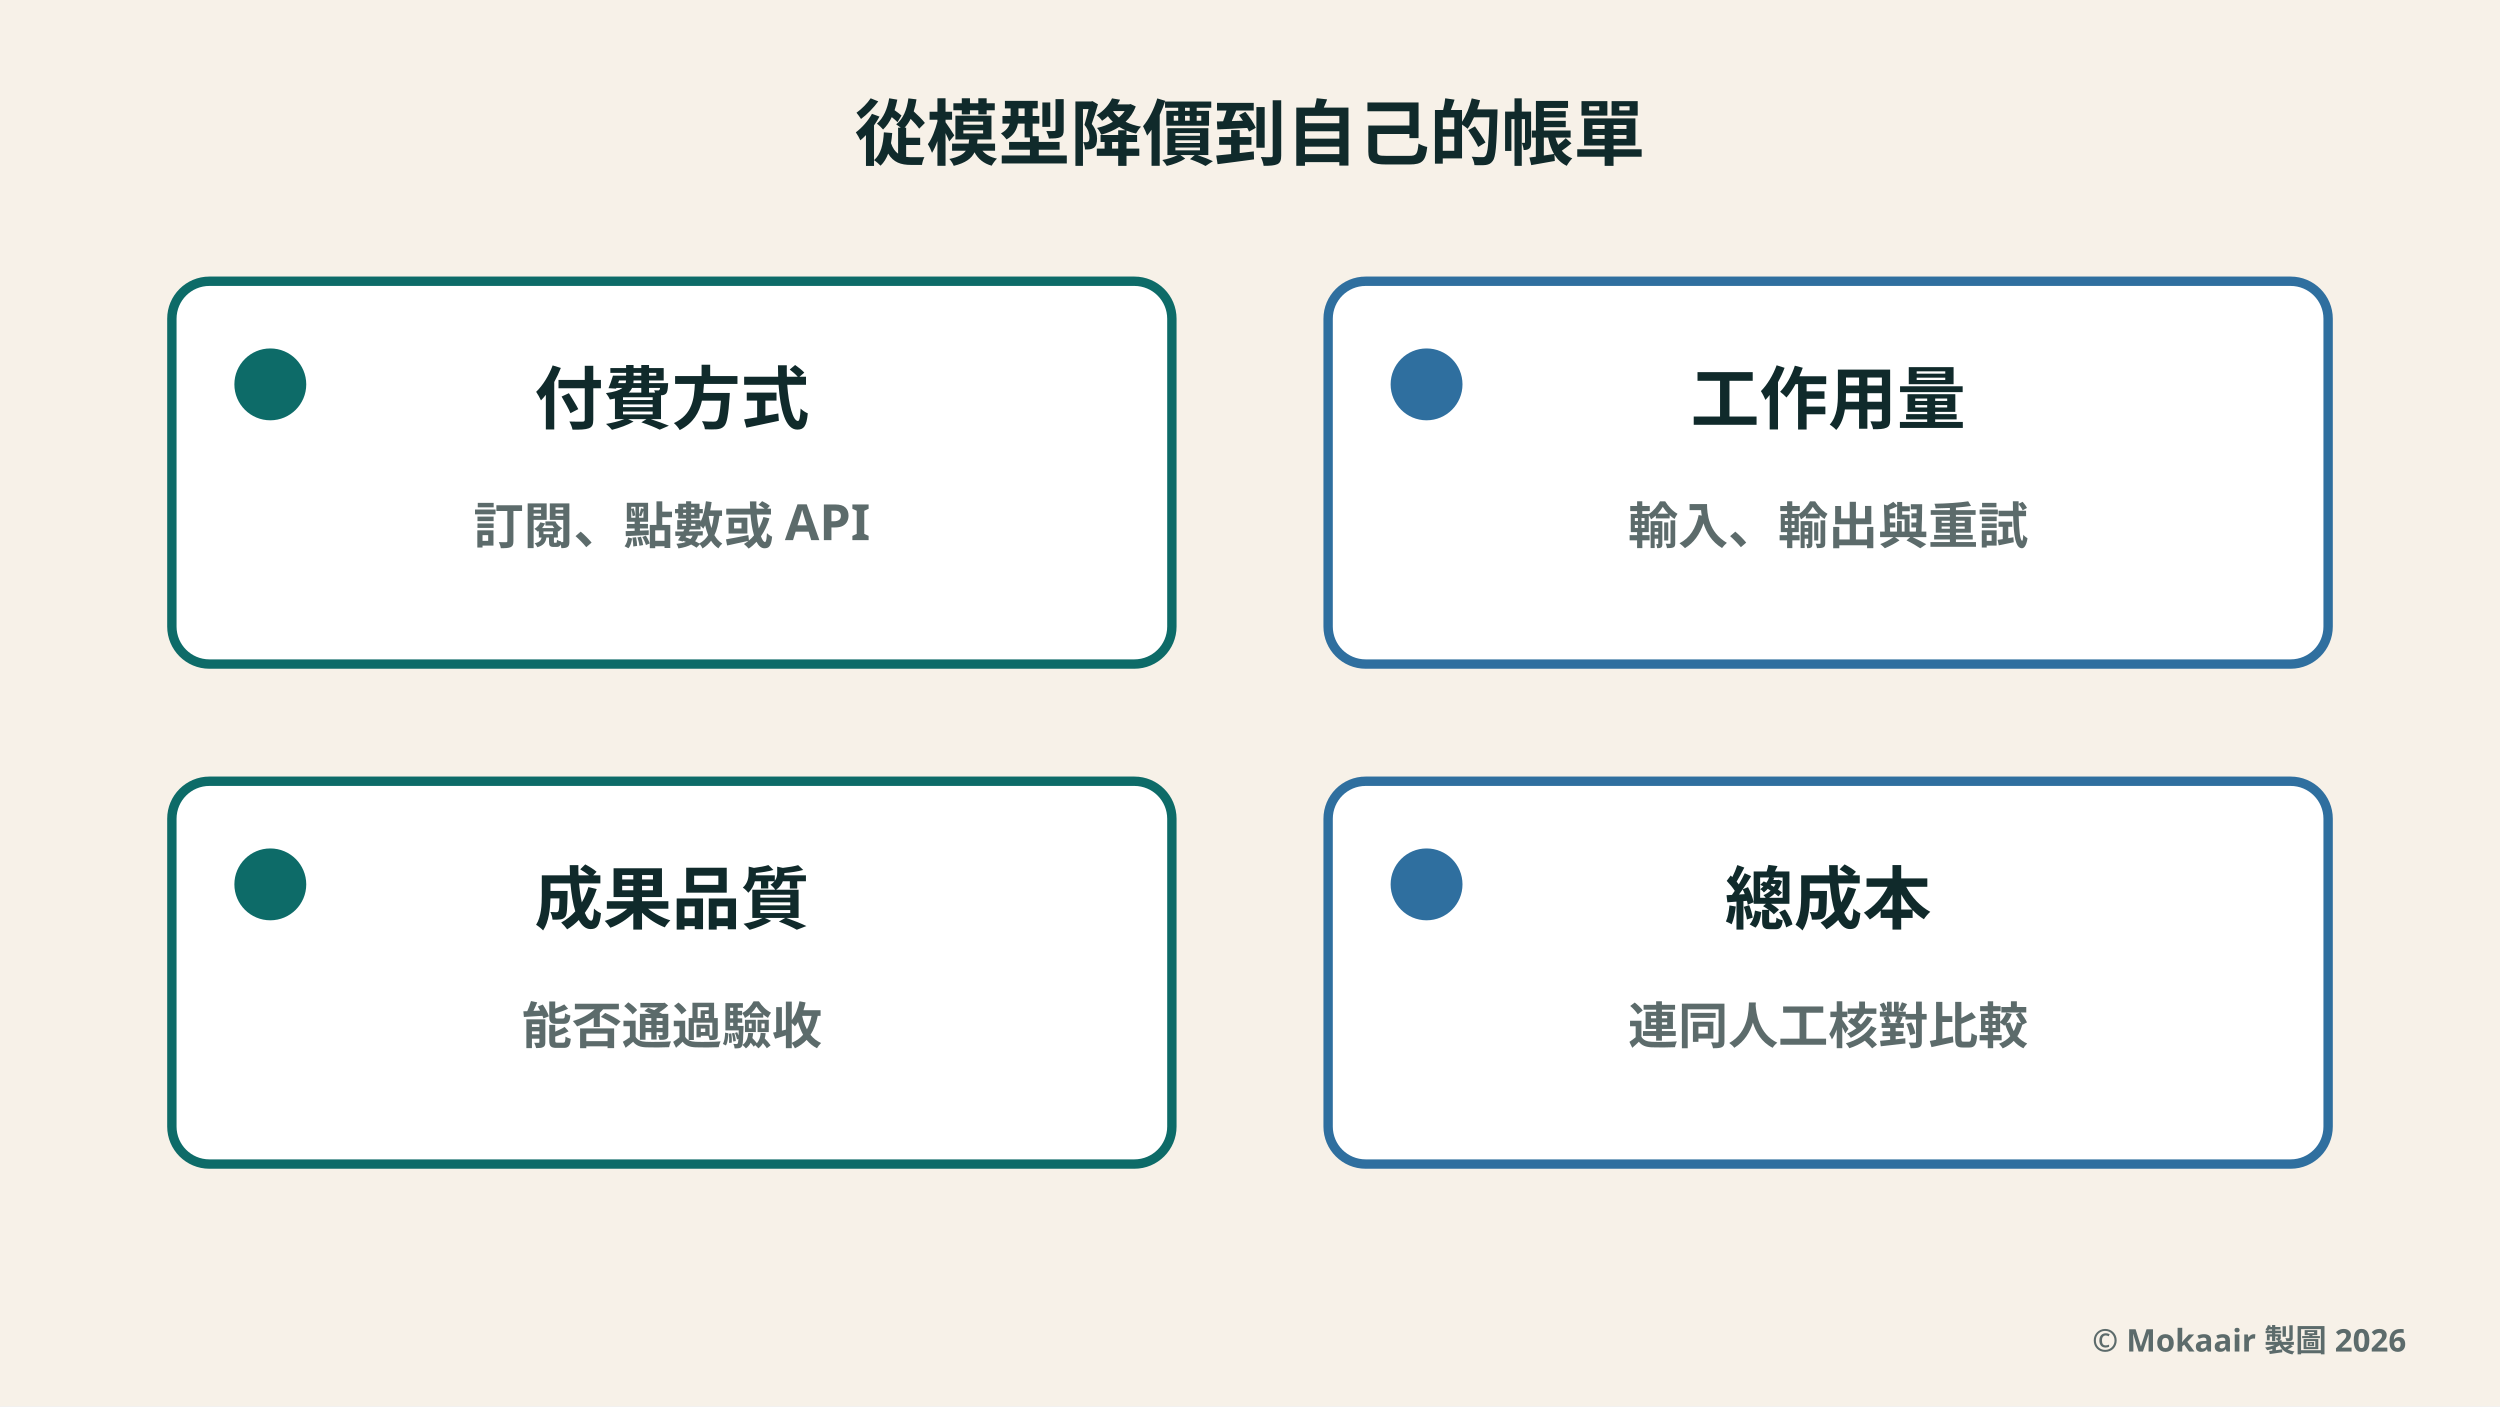
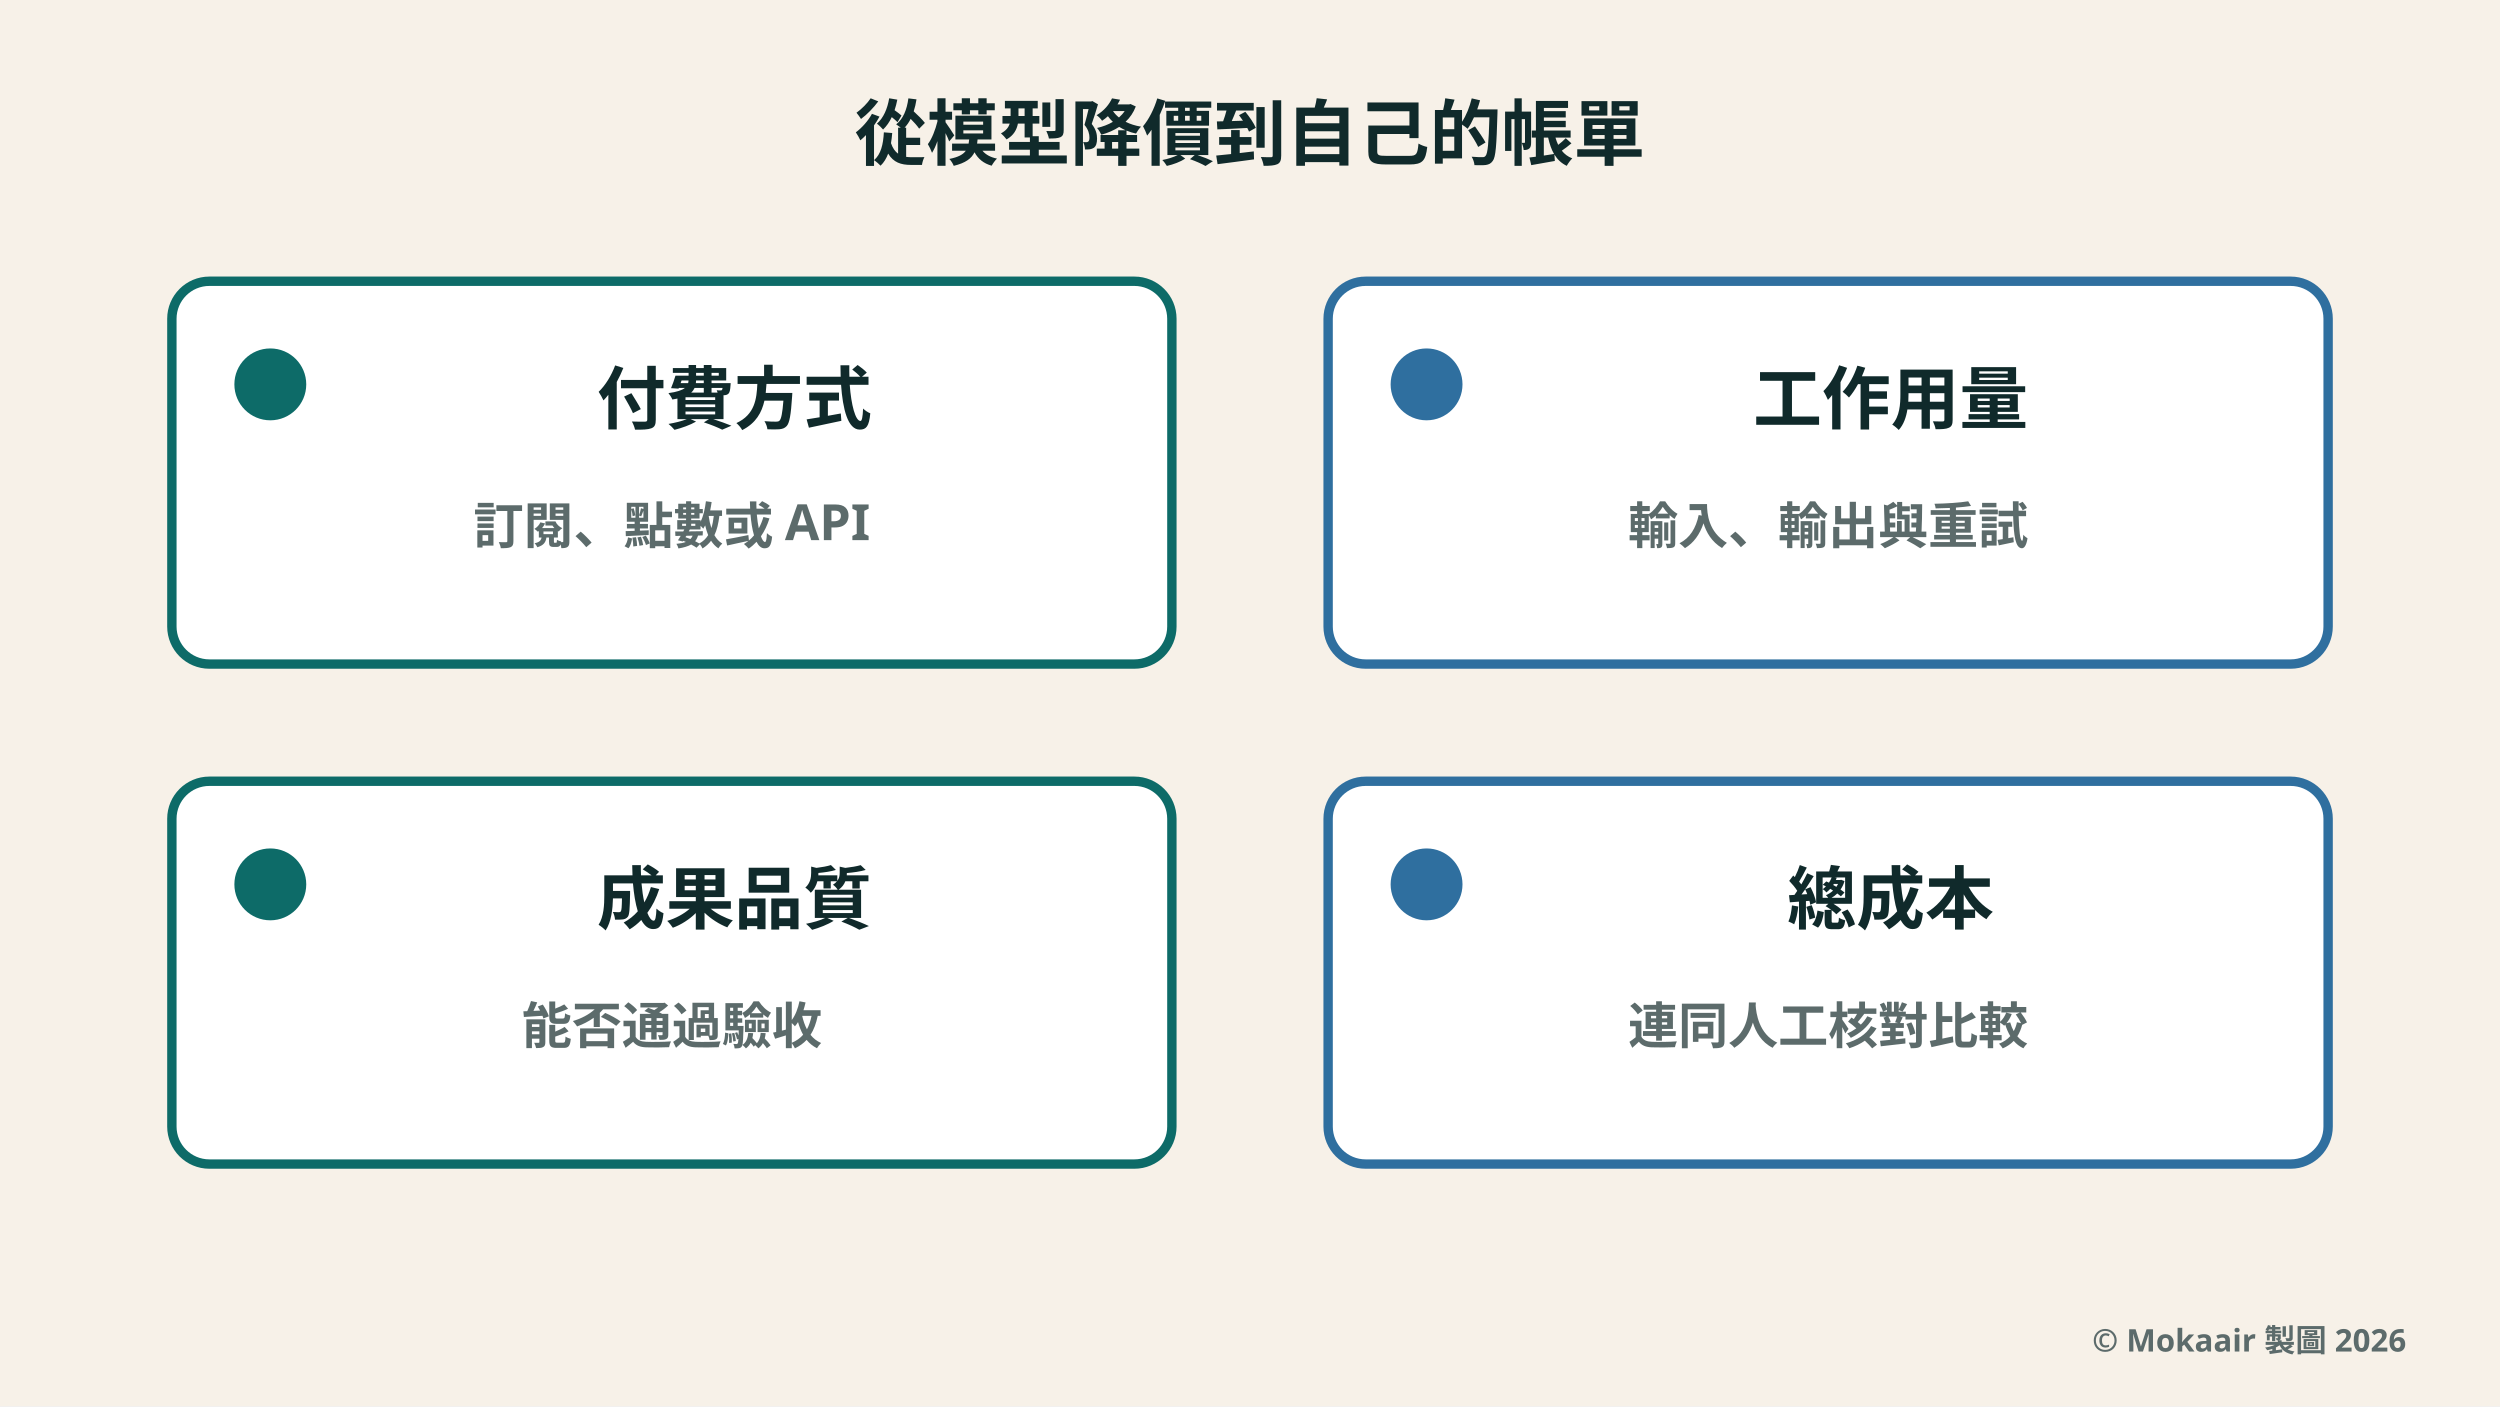
<svg xmlns="http://www.w3.org/2000/svg" viewBox="0 0 1600 900" width="1600" height="900" role="img" aria-labelledby="title desc" font-family="'Microsoft JhengHei','Noto Sans TC',sans-serif">
  <rect width="1600" height="900" fill="#F7F1E8" />
  <text x="800" y="102" font-size="46" font-weight="600" fill="#102A2B" text-anchor="middle">從模型降價到自己的帳單</text>
  <rect x="110" y="180" width="640" height="245" rx="24" fill="#FFFFFF" stroke="#0D6B68" stroke-width="6" />
  <circle cx="173" cy="246" r="23" fill="#0D6B68" stroke="none" stroke-width="6" />
-   <text x="430" y="271" font-size="44" font-weight="600" fill="#102A2B" text-anchor="middle">付費方式</text>
+   <text x="470" y="271" font-size="44" font-weight="600" fill="#102A2B" text-anchor="middle">付費方式</text>
  <text x="430" y="348" font-size="32" font-weight="600" fill="#5C6B6B" text-anchor="middle">訂閱、點數或 API</text>
  <rect x="850" y="180" width="640" height="245" rx="24" fill="#FFFFFF" stroke="#2F6F9F" stroke-width="6" />
  <circle cx="913" cy="246" r="23" fill="#2F6F9F" stroke="none" stroke-width="6" />
-   <text x="1170" y="271" font-size="44" font-weight="600" fill="#102A2B" text-anchor="middle">工作用量</text>
+   <text x="1210" y="271" font-size="44" font-weight="600" fill="#102A2B" text-anchor="middle">工作用量</text>
  <text x="1170" y="348" font-size="32" font-weight="600" fill="#5C6B6B" text-anchor="middle">輸入、輸出與重試</text>
  <rect x="110" y="500" width="640" height="245" rx="24" fill="#FFFFFF" stroke="#0D6B68" stroke-width="6" />
  <circle cx="173" cy="566" r="23" fill="#0D6B68" stroke="none" stroke-width="6" />
-   <text x="430" y="591" font-size="44" font-weight="600" fill="#102A2B" text-anchor="middle">成果品質</text>
+   <text x="470" y="591" font-size="44" font-weight="600" fill="#102A2B" text-anchor="middle">成果品質</text>
  <text x="430" y="668" font-size="32" font-weight="600" fill="#5C6B6B" text-anchor="middle">能否通過驗收</text>
  <rect x="850" y="500" width="640" height="245" rx="24" fill="#FFFFFF" stroke="#2F6F9F" stroke-width="6" />
  <circle cx="913" cy="566" r="23" fill="#2F6F9F" stroke="none" stroke-width="6" />
-   <text x="1170" y="591" font-size="44" font-weight="600" fill="#102A2B" text-anchor="middle">總成本</text>
+   <text x="1210" y="591" font-size="44" font-weight="600" fill="#102A2B" text-anchor="middle">總成本</text>
  <text x="1170" y="668" font-size="32" font-weight="600" fill="#5C6B6B" text-anchor="middle">連同人工核對比較</text>
  <text x="1540" y="865" font-size="20" font-weight="600" fill="#5C6B6B" text-anchor="end">© Mokaair 製圖 2026</text>
</svg>
